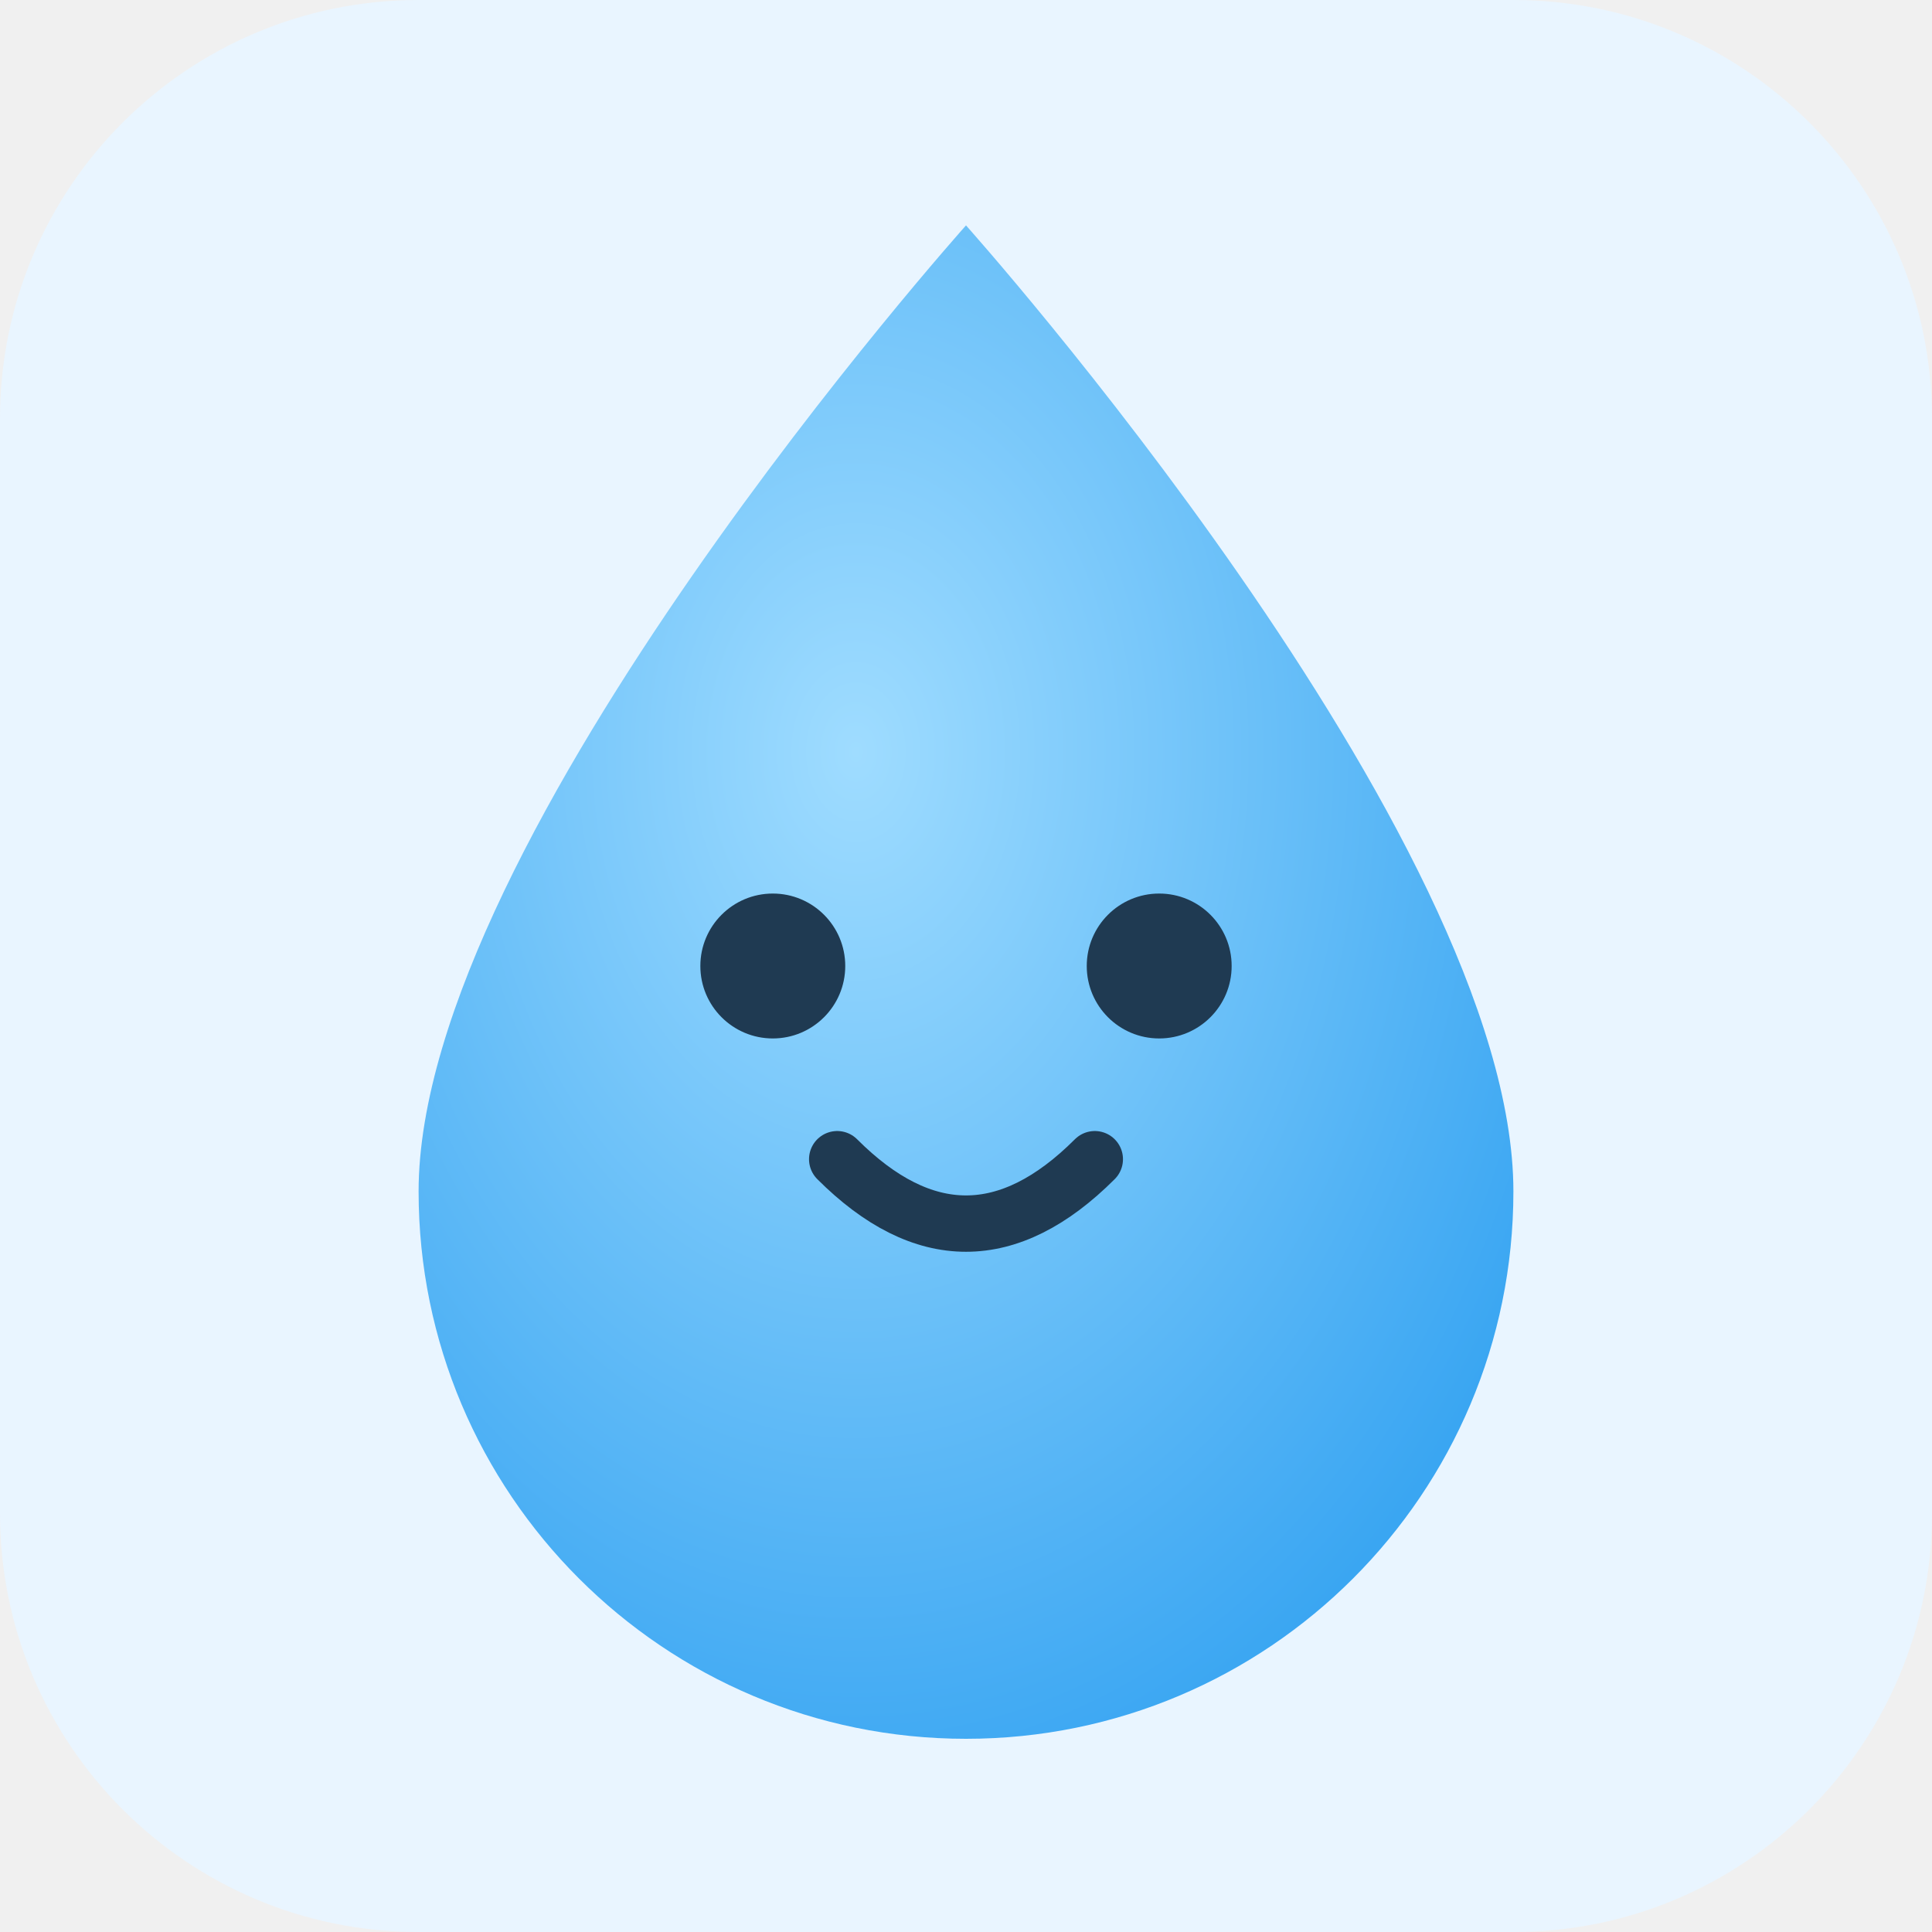
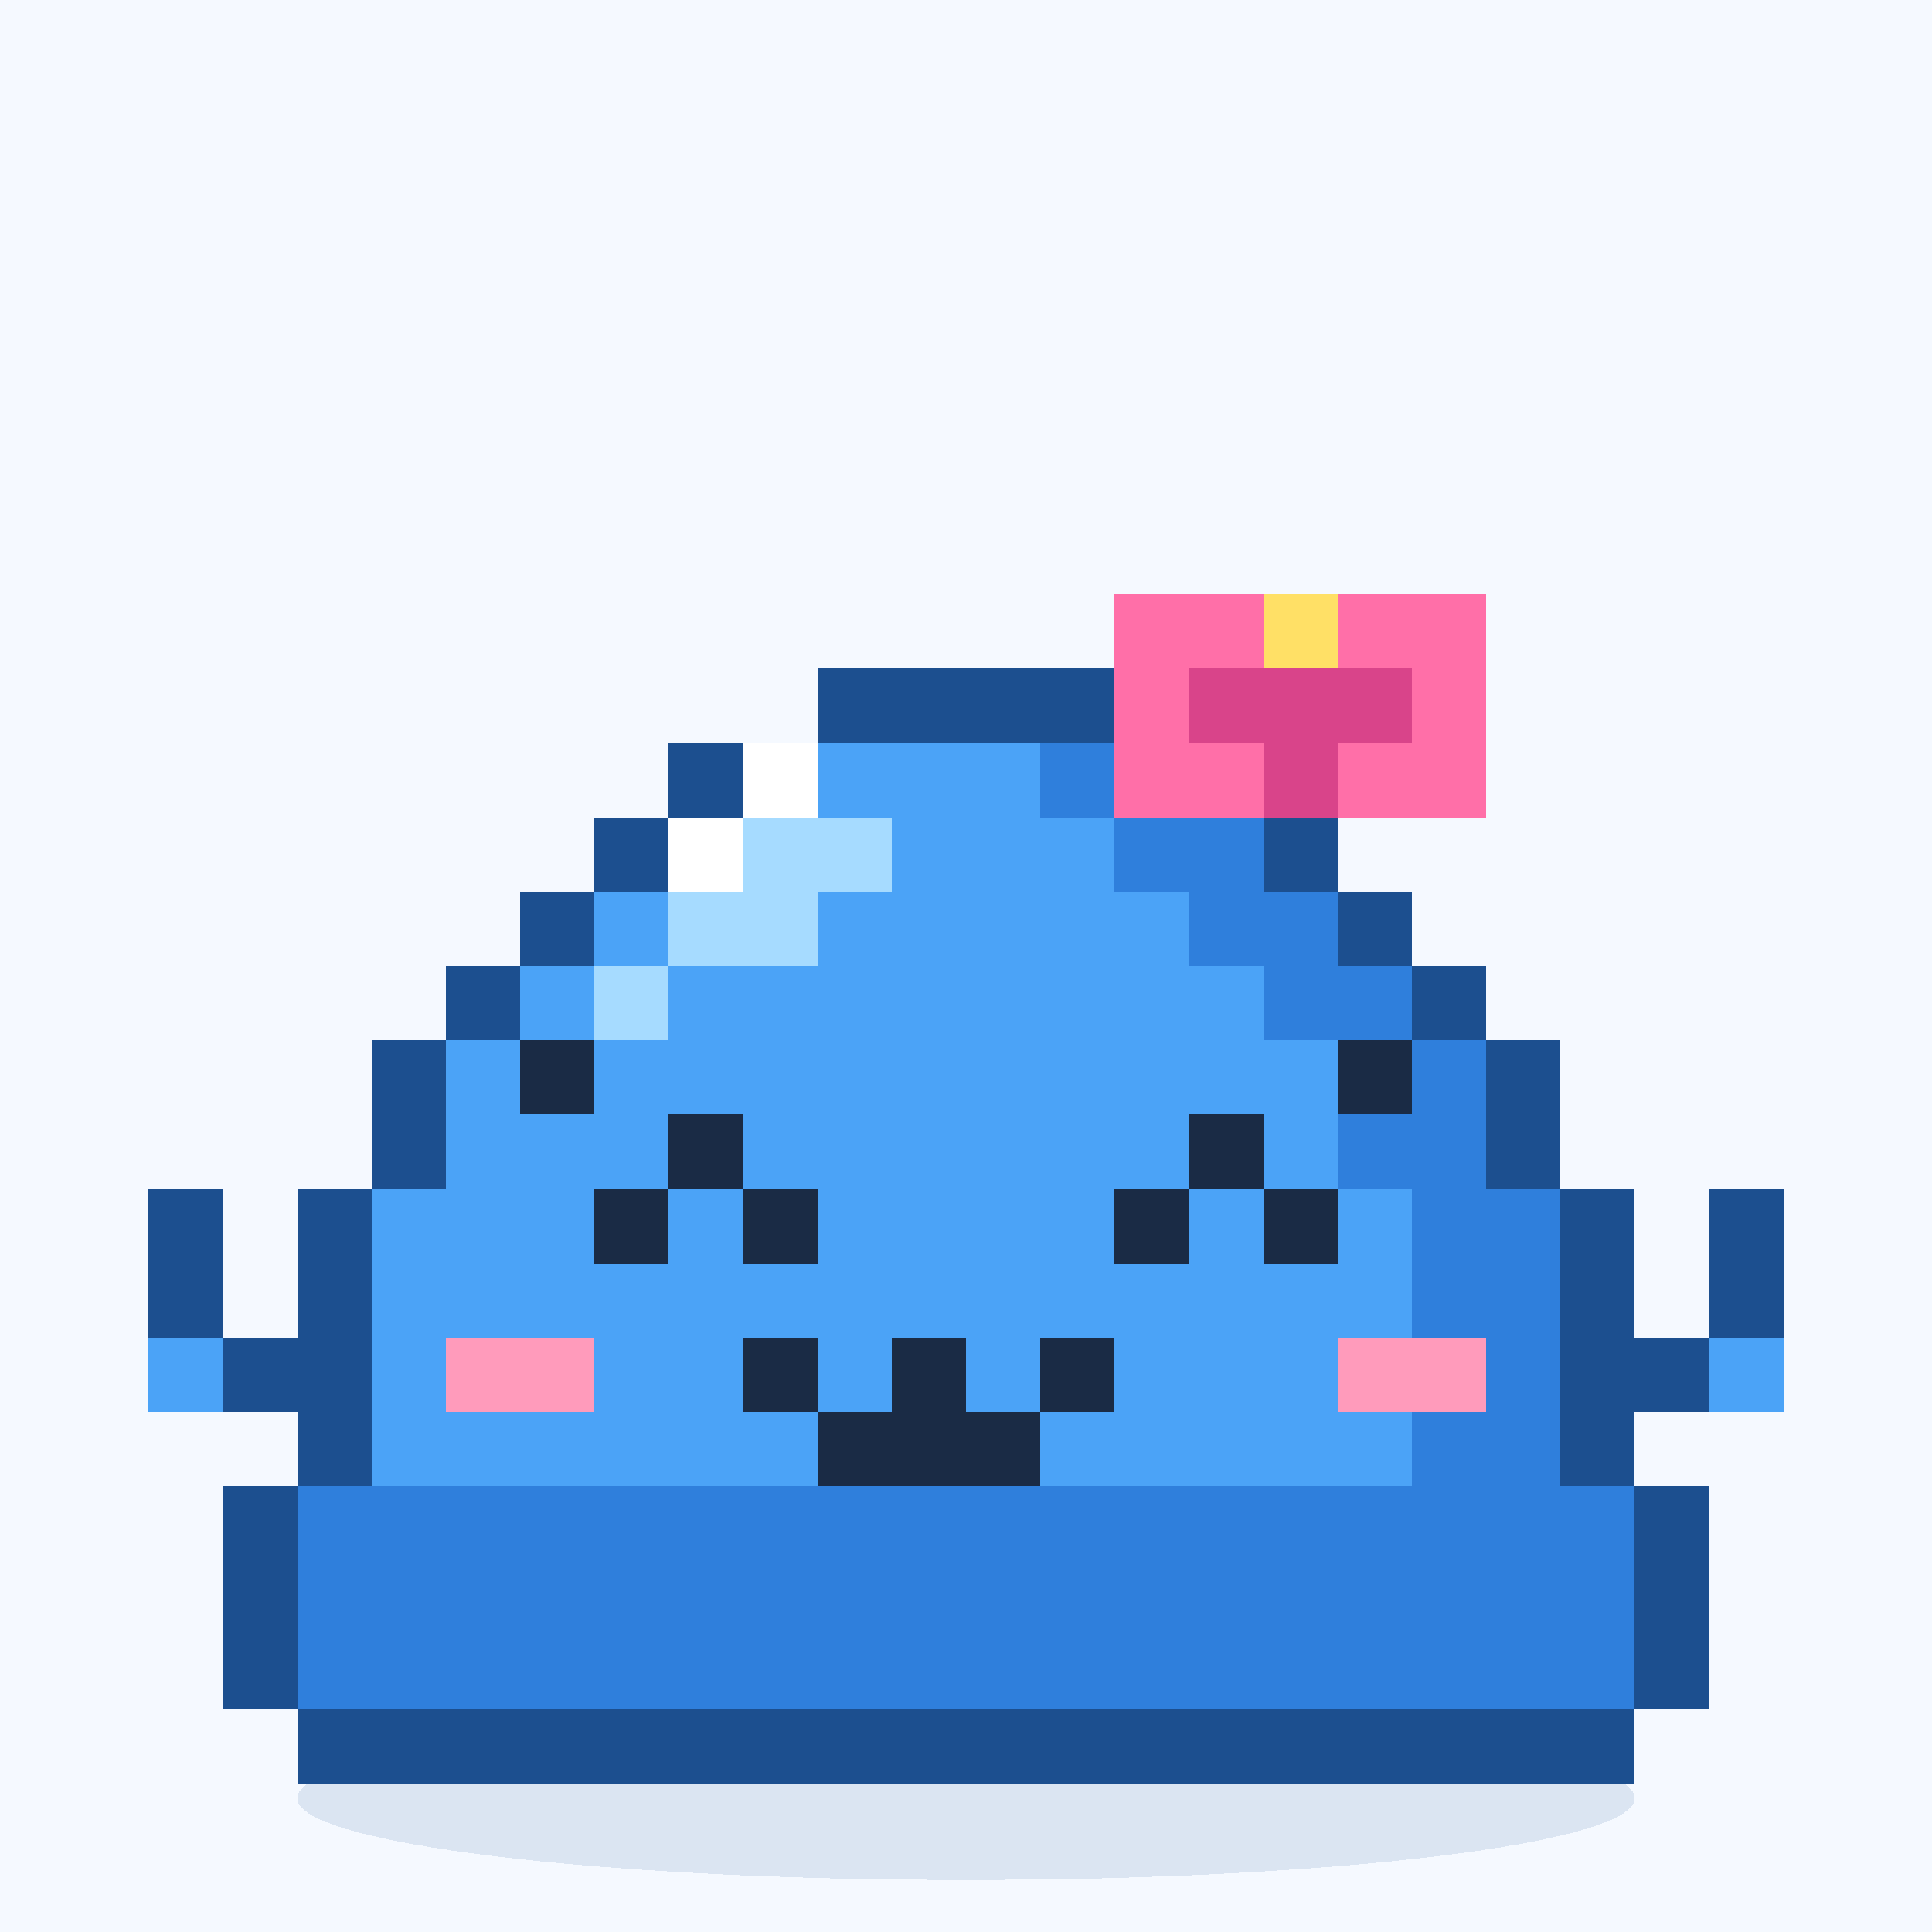
- <svg xmlns="http://www.w3.org/2000/svg" viewBox="0 0 120 120">
-   <rect width="120" height="120" rx="26" fill="#e9f5ff" />
-   <defs>
-     <radialGradient id="g" cx="40%" cy="35%" r="70%">
-       <stop offset="0" stop-color="#9fdcff" />
-       <stop offset="1" stop-color="#3aa6f2" />
-     </radialGradient>
-   </defs>
-   <path d="M60 14 C60 14 26 52 26 74 a34 34 0 0 0 68 0 C94 52 60 14 60 14z" fill="url(#g)" />
-   <circle cx="48" cy="60" r="4.5" fill="#1f3a52" />
-   <circle cx="72" cy="60" r="4.5" fill="#1f3a52" />
-   <path d="M52 72 q8 8 16 0" stroke="#1f3a52" stroke-width="3.5" fill="none" stroke-linecap="round" />
+ <svg xmlns="http://www.w3.org/2000/svg" viewBox="-1 0 26 26" width="512" height="512" preserveAspectRatio="xMidYMid meet" shape-rendering="crispEdges">
+   <rect x="-1" y="0" width="26" height="26" fill="#f5f9ff" />
+   <ellipse cx="12" cy="24.2" rx="9" ry="1.1" fill="rgba(28,79,143,.12)" />
+   <rect x="14" y="8" width="2" height="1" fill="#ff6fa8" />
+   <rect x="16" y="8" width="1" height="1" fill="#ffe066" />
+   <rect x="17" y="8" width="2" height="1" fill="#ff6fa8" />
+   <rect x="10" y="9" width="4" height="1" fill="#1c4f8f" />
+   <rect x="14" y="9" width="1" height="1" fill="#ff6fa8" />
+   <rect x="15" y="9" width="3" height="1" fill="#d9448a" />
+   <rect x="18" y="9" width="1" height="1" fill="#ff6fa8" />
+   <rect x="8" y="10" width="1" height="1" fill="#1c4f8f" />
+   <rect x="9" y="10" width="1" height="1" fill="#ffffff" />
+   <rect x="10" y="10" width="3" height="1" fill="#4ba3f7" />
+   <rect x="13" y="10" width="1" height="1" fill="#2f7fdc" />
+   <rect x="14" y="10" width="2" height="1" fill="#ff6fa8" />
+   <rect x="16" y="10" width="1" height="1" fill="#d9448a" />
+   <rect x="17" y="10" width="2" height="1" fill="#ff6fa8" />
+   <rect x="7" y="11" width="1" height="1" fill="#1c4f8f" />
+   <rect x="8" y="11" width="1" height="1" fill="#ffffff" />
+   <rect x="9" y="11" width="2" height="1" fill="#a6dbff" />
+   <rect x="11" y="11" width="3" height="1" fill="#4ba3f7" />
+   <rect x="14" y="11" width="2" height="1" fill="#2f7fdc" />
+   <rect x="16" y="11" width="1" height="1" fill="#1c4f8f" />
+   <rect x="6" y="12" width="1" height="1" fill="#1c4f8f" />
+   <rect x="7" y="12" width="1" height="1" fill="#4ba3f7" />
+   <rect x="8" y="12" width="2" height="1" fill="#a6dbff" />
+   <rect x="10" y="12" width="5" height="1" fill="#4ba3f7" />
+   <rect x="15" y="12" width="2" height="1" fill="#2f7fdc" />
+   <rect x="17" y="12" width="1" height="1" fill="#1c4f8f" />
+   <rect x="5" y="13" width="1" height="1" fill="#1c4f8f" />
+   <rect x="6" y="13" width="1" height="1" fill="#4ba3f7" />
+   <rect x="7" y="13" width="1" height="1" fill="#a6dbff" />
+   <rect x="8" y="13" width="8" height="1" fill="#4ba3f7" />
+   <rect x="16" y="13" width="2" height="1" fill="#2f7fdc" />
+   <rect x="18" y="13" width="1" height="1" fill="#1c4f8f" />
+   <rect x="4" y="14" width="1" height="1" fill="#1c4f8f" />
+   <rect x="5" y="14" width="1" height="1" fill="#4ba3f7" />
+   <rect x="6" y="14" width="1" height="1" fill="#1a2b45" />
+   <rect x="7" y="14" width="10" height="1" fill="#4ba3f7" />
+   <rect x="17" y="14" width="1" height="1" fill="#1a2b45" />
+   <rect x="18" y="14" width="1" height="1" fill="#2f7fdc" />
+   <rect x="19" y="14" width="1" height="1" fill="#1c4f8f" />
+   <rect x="4" y="15" width="1" height="1" fill="#1c4f8f" />
+   <rect x="5" y="15" width="3" height="1" fill="#4ba3f7" />
+   <rect x="8" y="15" width="1" height="1" fill="#1a2b45" />
+   <rect x="9" y="15" width="6" height="1" fill="#4ba3f7" />
+   <rect x="15" y="15" width="1" height="1" fill="#1a2b45" />
+   <rect x="16" y="15" width="1" height="1" fill="#4ba3f7" />
+   <rect x="17" y="15" width="2" height="1" fill="#2f7fdc" />
+   <rect x="19" y="15" width="1" height="1" fill="#1c4f8f" />
+   <rect x="1" y="16" width="1" height="1" fill="#1c4f8f" />
+   <rect x="3" y="16" width="1" height="1" fill="#1c4f8f" />
+   <rect x="4" y="16" width="3" height="1" fill="#4ba3f7" />
+   <rect x="7" y="16" width="1" height="1" fill="#1a2b45" />
+   <rect x="8" y="16" width="1" height="1" fill="#4ba3f7" />
+   <rect x="9" y="16" width="1" height="1" fill="#1a2b45" />
+   <rect x="10" y="16" width="4" height="1" fill="#4ba3f7" />
+   <rect x="14" y="16" width="1" height="1" fill="#1a2b45" />
+   <rect x="15" y="16" width="1" height="1" fill="#4ba3f7" />
+   <rect x="16" y="16" width="1" height="1" fill="#1a2b45" />
+   <rect x="17" y="16" width="1" height="1" fill="#4ba3f7" />
+   <rect x="18" y="16" width="2" height="1" fill="#2f7fdc" />
+   <rect x="20" y="16" width="1" height="1" fill="#1c4f8f" />
+   <rect x="22" y="16" width="1" height="1" fill="#1c4f8f" />
+   <rect x="1" y="17" width="1" height="1" fill="#1c4f8f" />
+   <rect x="3" y="17" width="1" height="1" fill="#1c4f8f" />
+   <rect x="4" y="17" width="14" height="1" fill="#4ba3f7" />
+   <rect x="18" y="17" width="2" height="1" fill="#2f7fdc" />
+   <rect x="20" y="17" width="1" height="1" fill="#1c4f8f" />
+   <rect x="22" y="17" width="1" height="1" fill="#1c4f8f" />
+   <rect x="1" y="18" width="1" height="1" fill="#4ba3f7" />
+   <rect x="2" y="18" width="2" height="1" fill="#1c4f8f" />
+   <rect x="4" y="18" width="1" height="1" fill="#4ba3f7" />
+   <rect x="5" y="18" width="2" height="1" fill="#ff9bbb" />
+   <rect x="7" y="18" width="2" height="1" fill="#4ba3f7" />
+   <rect x="9" y="18" width="1" height="1" fill="#1a2b45" />
+   <rect x="10" y="18" width="1" height="1" fill="#4ba3f7" />
+   <rect x="11" y="18" width="1" height="1" fill="#1a2b45" />
+   <rect x="12" y="18" width="1" height="1" fill="#4ba3f7" />
+   <rect x="13" y="18" width="1" height="1" fill="#1a2b45" />
+   <rect x="14" y="18" width="3" height="1" fill="#4ba3f7" />
+   <rect x="17" y="18" width="2" height="1" fill="#ff9bbb" />
+   <rect x="19" y="18" width="1" height="1" fill="#2f7fdc" />
+   <rect x="20" y="18" width="2" height="1" fill="#1c4f8f" />
+   <rect x="22" y="18" width="1" height="1" fill="#4ba3f7" />
+   <rect x="3" y="19" width="1" height="1" fill="#1c4f8f" />
+   <rect x="4" y="19" width="6" height="1" fill="#4ba3f7" />
+   <rect x="10" y="19" width="3" height="1" fill="#1a2b45" />
+   <rect x="13" y="19" width="5" height="1" fill="#4ba3f7" />
+   <rect x="18" y="19" width="2" height="1" fill="#2f7fdc" />
+   <rect x="20" y="19" width="1" height="1" fill="#1c4f8f" />
+   <rect x="2" y="20" width="1" height="1" fill="#1c4f8f" />
+   <rect x="3" y="20" width="18" height="1" fill="#2f7fdc" />
+   <rect x="21" y="20" width="1" height="1" fill="#1c4f8f" />
+   <rect x="2" y="21" width="1" height="1" fill="#1c4f8f" />
+   <rect x="3" y="21" width="18" height="1" fill="#2f7fdc" />
+   <rect x="21" y="21" width="1" height="1" fill="#1c4f8f" />
+   <rect x="2" y="22" width="1" height="1" fill="#1c4f8f" />
+   <rect x="3" y="22" width="18" height="1" fill="#2f7fdc" />
+   <rect x="21" y="22" width="1" height="1" fill="#1c4f8f" />
+   <rect x="3" y="23" width="18" height="1" fill="#1c4f8f" />
</svg>
